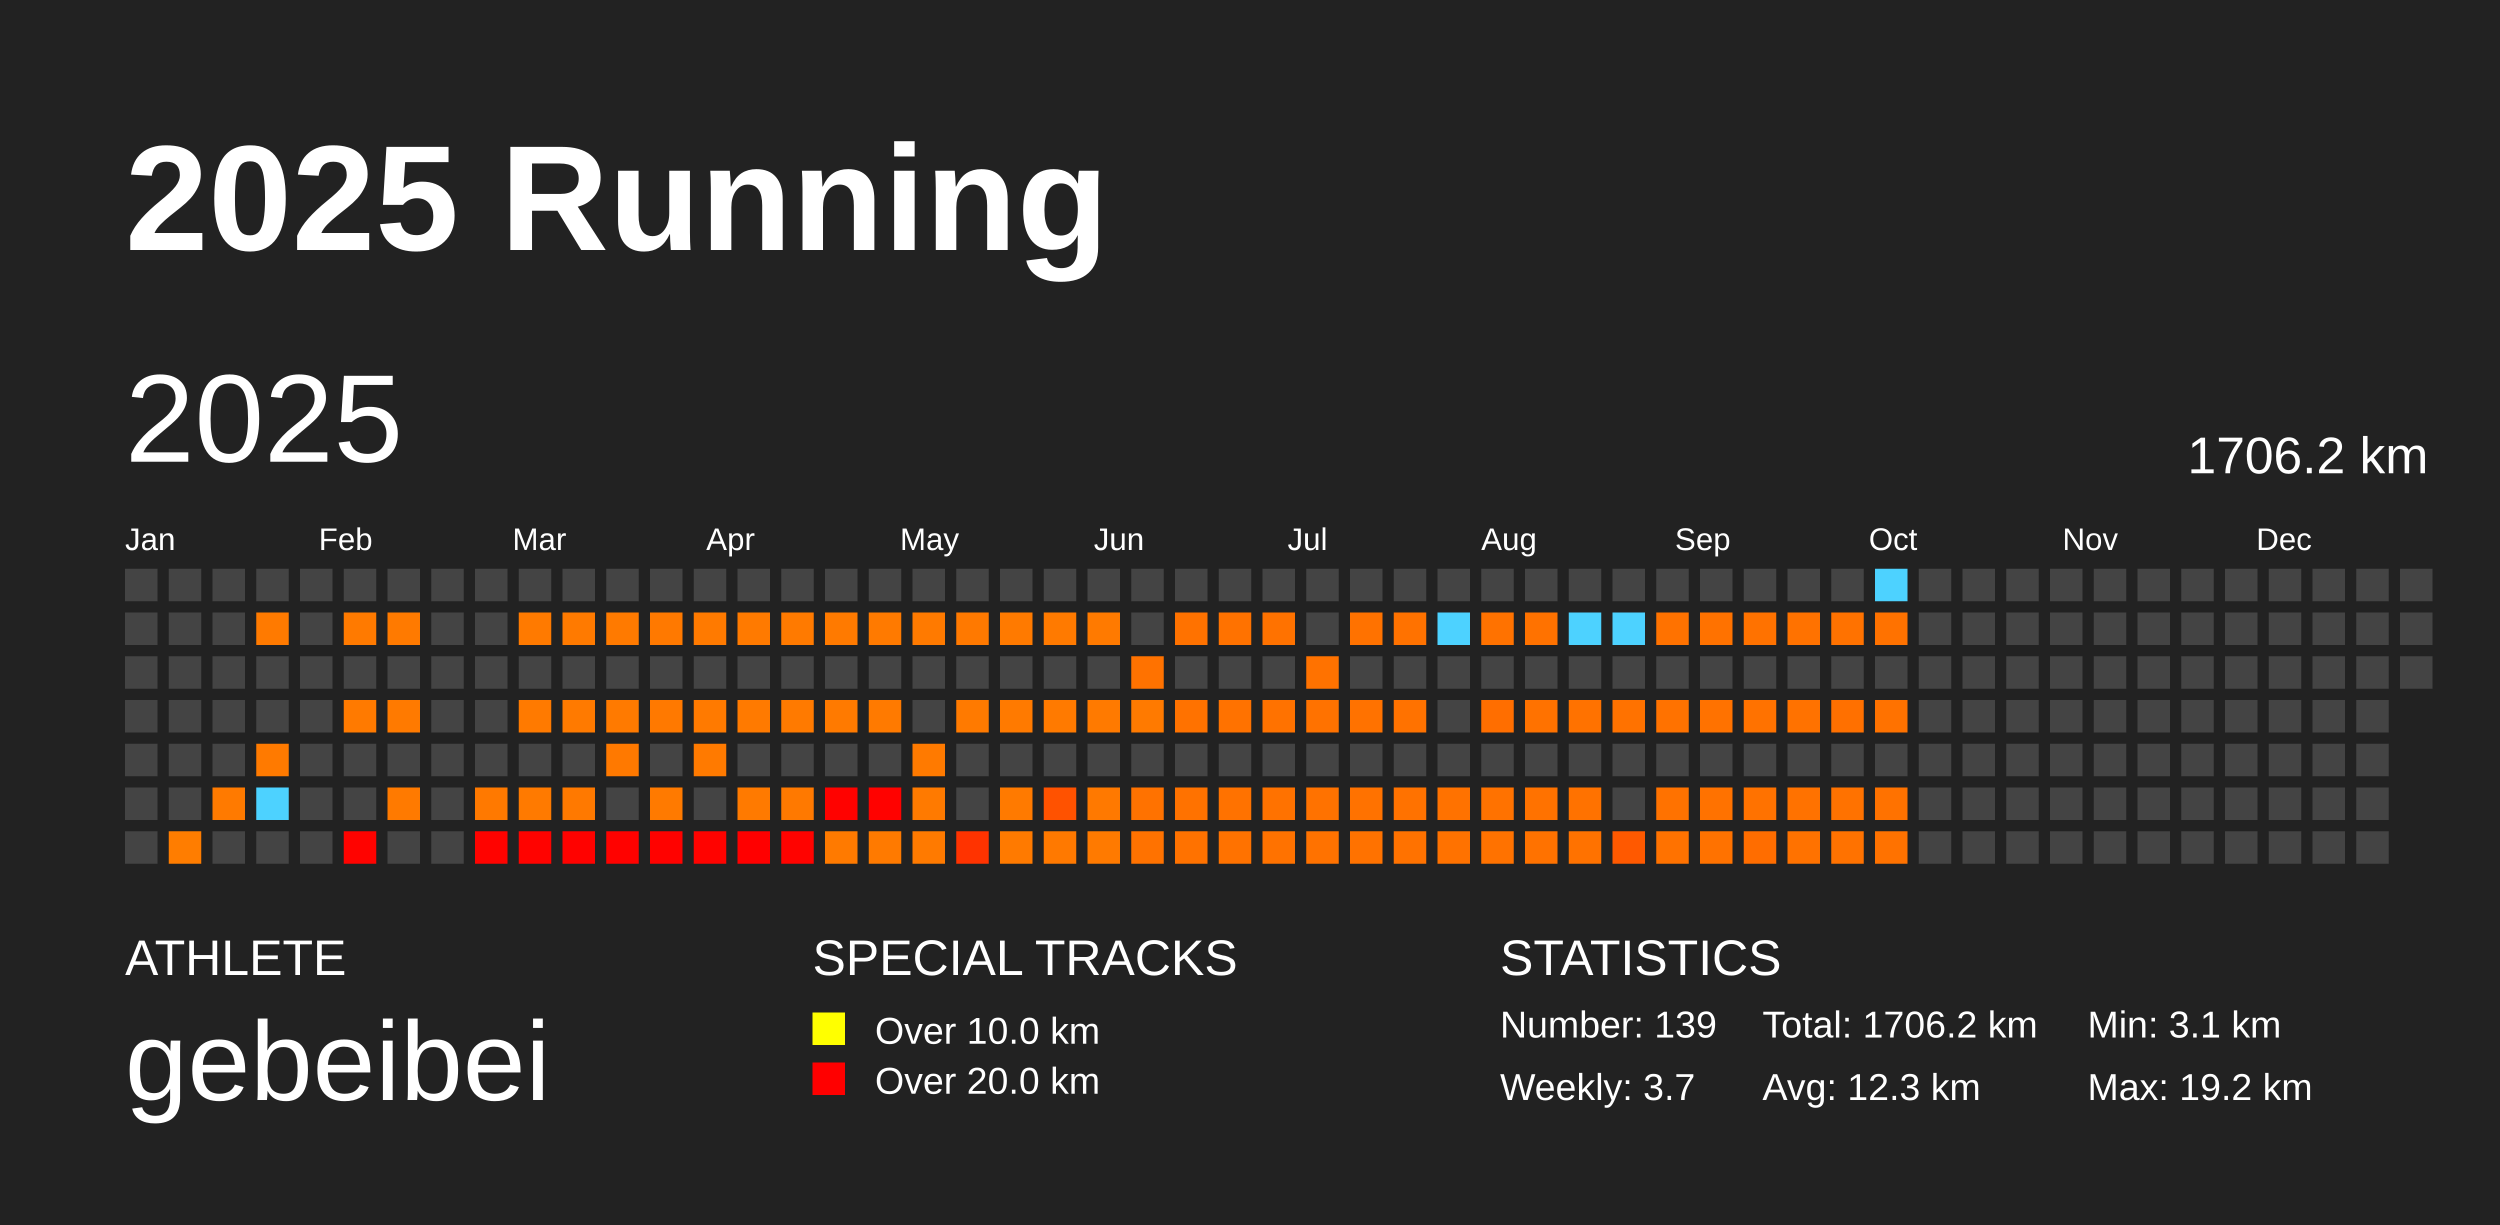
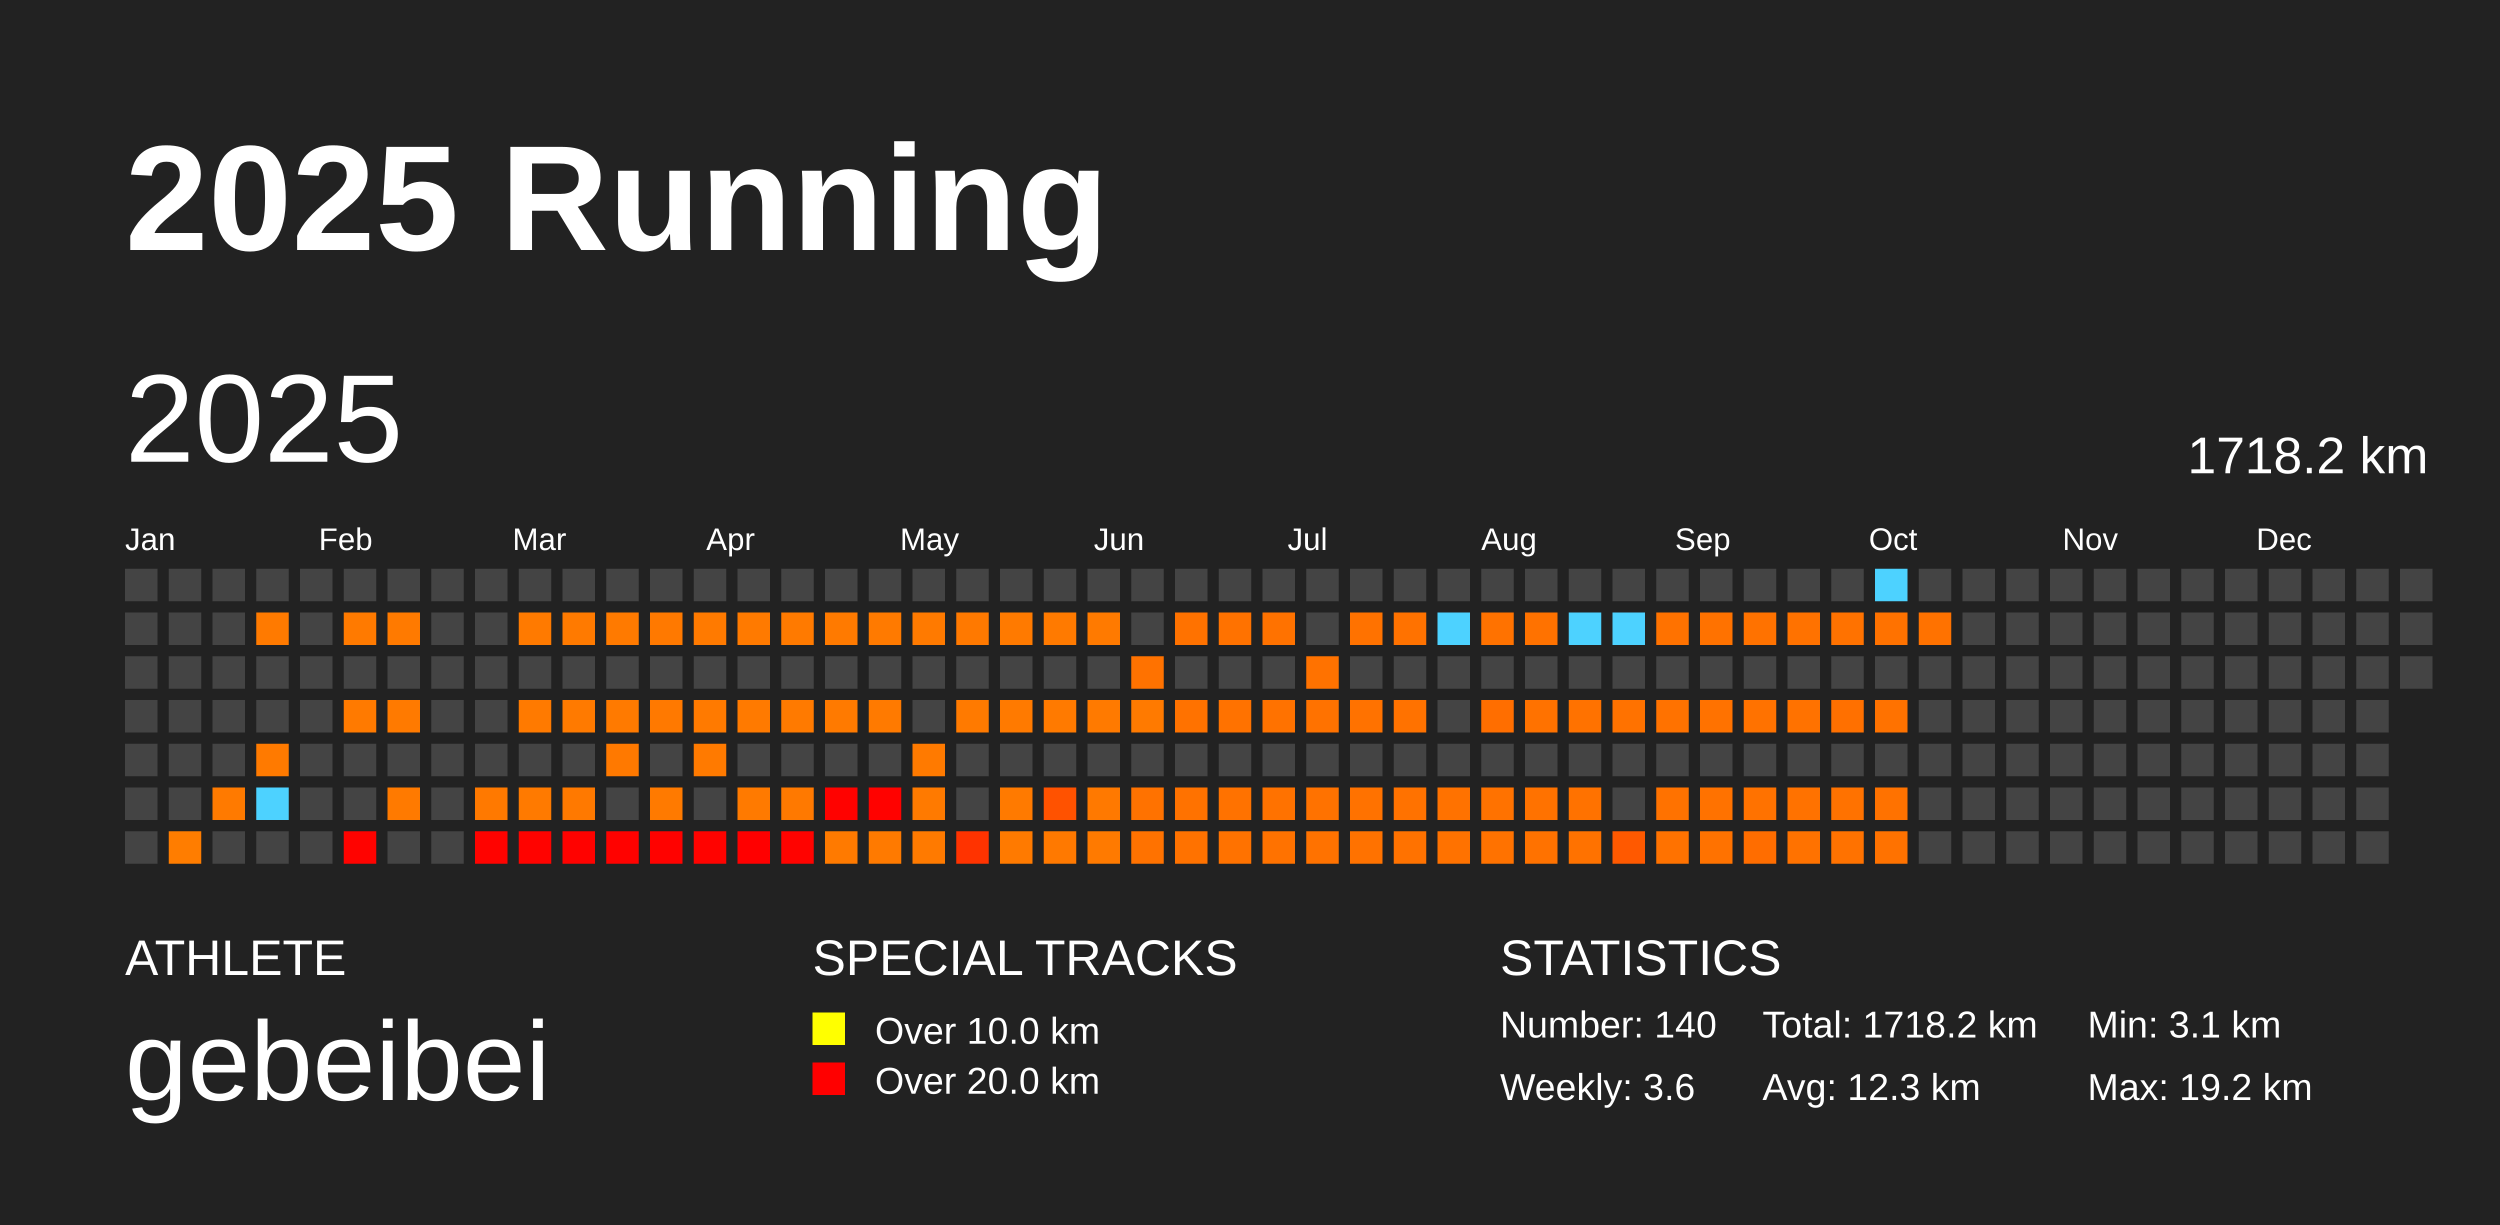
<svg xmlns="http://www.w3.org/2000/svg" baseProfile="full" height="98mm" version="1.1" viewBox="0,0,200,98" width="200mm">
  <defs />
  <rect fill="#222222" height="98" width="200" x="0" y="0" />
  <text fill="#FFFFFF" style="font-size:12px; font-family:Arial; font-weight:bold;" x="10" y="20">2025 Running</text>
  <text fill="#FFFFFF" style="font-size:4px; font-family:Arial" x="10" y="78">ATHLETE</text>
  <text fill="#FFFFFF" style="font-size:9px; font-family:Arial" x="10" y="88">gebeibei</text>
  <text fill="#FFFFFF" style="font-size:4px; font-family:Arial" x="65" y="78">SPECIAL TRACKS</text>
  <rect fill="yellow" height="2.6" width="2.6" x="65" y="81" />
  <text fill="#FFFFFF" style="font-size:3px; font-family:Arial" x="70" y="83.5">Over 10.0 km</text>
  <rect fill="red" height="2.6" width="2.6" x="65" y="85" />
  <text fill="#FFFFFF" style="font-size:3px; font-family:Arial" x="70" y="87.5">Over 20.0 km</text>
  <text fill="#FFFFFF" style="font-size:4px; font-family:Arial" x="120" y="78">STATISTICS</text>
-   <text fill="#FFFFFF" style="font-size:3px; font-family:Arial" x="120" y="83">Number: 139</text>
-   <text fill="#FFFFFF" style="font-size:3px; font-family:Arial" x="120" y="88">Weekly: 3.7</text>
-   <text fill="#FFFFFF" style="font-size:3px; font-family:Arial" x="141" y="83">Total: 1706.2 km</text>
+   <text fill="#FFFFFF" style="font-size:3px; font-family:Arial" x="120" y="83">Number: 140</text>
+   <text fill="#FFFFFF" style="font-size:3px; font-family:Arial" x="120" y="88">Weekly: 3.6</text>
+   <text fill="#FFFFFF" style="font-size:3px; font-family:Arial" x="141" y="83">Total: 1718.2 km</text>
  <text fill="#FFFFFF" style="font-size:3px; font-family:Arial" x="141" y="88">Avg: 12.3 km</text>
  <text fill="#FFFFFF" style="font-size:3px; font-family:Arial" x="167" y="83">Min: 3.1 km</text>
  <text fill="#FFFFFF" style="font-size:3px; font-family:Arial" x="167" y="88">Max: 19.2 km</text>
  <text dominant-baseline="hanging" fill="#FFFFFF" style="font-size:10.0px; font-family:Arial;" x="10" y="30">2025</text>
-   <text dominant-baseline="hanging" fill="#FFFFFF" style="font-size:4.125px; font-family:Arial;" x="175" y="35">1706.2 km</text>
+   <text dominant-baseline="hanging" fill="#FFFFFF" style="font-size:4.125px; font-family:Arial;" x="175" y="35">1718.2 km</text>
  <text fill="#FFFFFF" style="font-size:2.5px; font-family:Arial" x="10.0" y="44">Jan</text>
  <text fill="#FFFFFF" style="font-size:2.5px; font-family:Arial" x="25.5" y="44">Feb</text>
  <text fill="#FFFFFF" style="font-size:2.5px; font-family:Arial" x="41.0" y="44">Mar</text>
  <text fill="#FFFFFF" style="font-size:2.5px; font-family:Arial" x="56.5" y="44">Apr</text>
  <text fill="#FFFFFF" style="font-size:2.5px; font-family:Arial" x="72.0" y="44">May</text>
  <text fill="#FFFFFF" style="font-size:2.5px; font-family:Arial" x="87.5" y="44">Jun</text>
  <text fill="#FFFFFF" style="font-size:2.5px; font-family:Arial" x="103.0" y="44">Jul</text>
  <text fill="#FFFFFF" style="font-size:2.5px; font-family:Arial" x="118.5" y="44">Aug</text>
  <text fill="#FFFFFF" style="font-size:2.5px; font-family:Arial" x="134.0" y="44">Sep</text>
  <text fill="#FFFFFF" style="font-size:2.5px; font-family:Arial" x="149.5" y="44">Oct</text>
  <text fill="#FFFFFF" style="font-size:2.5px; font-family:Arial" x="165.0" y="44">Nov</text>
  <text fill="#FFFFFF" style="font-size:2.5px; font-family:Arial" x="180.5" y="44">Dec</text>
  <rect fill="#444444" height="2.6" width="2.6" x="10.0" y="45.5" />
  <rect fill="#444444" height="2.6" width="2.6" x="10.0" y="49.0" />
  <rect fill="#444444" height="2.6" width="2.6" x="10.0" y="52.5" />
  <rect fill="#444444" height="2.6" width="2.6" x="10.0" y="56.0" />
  <rect fill="#444444" height="2.6" width="2.6" x="10.0" y="59.5" />
  <rect fill="#444444" height="2.6" width="2.6" x="10.0" y="63.0" />
  <rect fill="#444444" height="2.6" width="2.6" x="10.0" y="66.5" />
  <rect fill="#444444" height="2.6" width="2.6" x="13.5" y="45.5" />
  <rect fill="#444444" height="2.6" width="2.6" x="13.5" y="49.0" />
  <rect fill="#444444" height="2.6" width="2.6" x="13.5" y="52.5" />
  <rect fill="#444444" height="2.6" width="2.6" x="13.5" y="56.0" />
  <rect fill="#444444" height="2.6" width="2.6" x="13.5" y="59.5" />
  <rect fill="#444444" height="2.6" width="2.6" x="13.5" y="63.0" />
  <rect fill="#ff7d00" height="2.6" width="2.6" x="13.5" y="66.5" />
  <rect fill="#444444" height="2.6" width="2.6" x="17.0" y="45.5" />
  <rect fill="#444444" height="2.6" width="2.6" x="17.0" y="49.0" />
  <rect fill="#444444" height="2.6" width="2.6" x="17.0" y="52.5" />
  <rect fill="#444444" height="2.6" width="2.6" x="17.0" y="56.0" />
  <rect fill="#444444" height="2.6" width="2.6" x="17.0" y="59.5" />
  <rect fill="#ff7a00" height="2.6" width="2.6" x="17.0" y="63.0" />
  <rect fill="#444444" height="2.6" width="2.6" x="17.0" y="66.5" />
  <rect fill="#444444" height="2.6" width="2.6" x="20.5" y="45.5" />
  <rect fill="#ff7a00" height="2.6" width="2.6" x="20.5" y="49.0" />
  <rect fill="#444444" height="2.6" width="2.6" x="20.5" y="52.5" />
  <rect fill="#444444" height="2.6" width="2.6" x="20.5" y="56.0" />
  <rect fill="#ff7a00" height="2.6" width="2.6" x="20.5" y="59.5" />
  <rect fill="#4dd2ff" height="2.6" width="2.6" x="20.5" y="63.0" />
  <rect fill="#444444" height="2.6" width="2.6" x="20.5" y="66.5" />
  <rect fill="#444444" height="2.6" width="2.6" x="24.0" y="45.5" />
  <rect fill="#444444" height="2.6" width="2.6" x="24.0" y="49.0" />
  <rect fill="#444444" height="2.6" width="2.6" x="24.0" y="52.5" />
  <rect fill="#444444" height="2.6" width="2.6" x="24.0" y="56.0" />
  <rect fill="#444444" height="2.6" width="2.6" x="24.0" y="59.5" />
  <rect fill="#444444" height="2.6" width="2.6" x="24.0" y="63.0" />
  <rect fill="#444444" height="2.6" width="2.6" x="24.0" y="66.5" />
  <rect fill="#444444" height="2.6" width="2.6" x="27.5" y="45.5" />
  <rect fill="#ff7a00" height="2.6" width="2.6" x="27.5" y="49.0" />
  <rect fill="#444444" height="2.6" width="2.6" x="27.5" y="52.5" />
  <rect fill="#ff7a00" height="2.6" width="2.6" x="27.5" y="56.0" />
  <rect fill="#444444" height="2.6" width="2.6" x="27.5" y="59.5" />
  <rect fill="#444444" height="2.6" width="2.6" x="27.5" y="63.0" />
  <rect fill="#ff0300" height="2.6" width="2.6" x="27.5" y="66.5" />
  <rect fill="#444444" height="2.6" width="2.6" x="31.0" y="45.5" />
  <rect fill="#ff7a00" height="2.6" width="2.6" x="31.0" y="49.0" />
  <rect fill="#444444" height="2.6" width="2.6" x="31.0" y="52.5" />
  <rect fill="#ff7a00" height="2.6" width="2.6" x="31.0" y="56.0" />
  <rect fill="#444444" height="2.6" width="2.6" x="31.0" y="59.5" />
  <rect fill="#ff7a00" height="2.6" width="2.6" x="31.0" y="63.0" />
  <rect fill="#444444" height="2.6" width="2.6" x="31.0" y="66.5" />
  <rect fill="#444444" height="2.6" width="2.6" x="34.5" y="45.5" />
  <rect fill="#444444" height="2.6" width="2.6" x="34.5" y="49.0" />
  <rect fill="#444444" height="2.6" width="2.6" x="34.5" y="52.5" />
  <rect fill="#444444" height="2.6" width="2.6" x="34.5" y="56.0" />
  <rect fill="#444444" height="2.6" width="2.6" x="34.5" y="59.5" />
  <rect fill="#444444" height="2.6" width="2.6" x="34.5" y="63.0" />
  <rect fill="#444444" height="2.6" width="2.6" x="34.5" y="66.5" />
  <rect fill="#444444" height="2.6" width="2.6" x="38.0" y="45.5" />
  <rect fill="#444444" height="2.6" width="2.6" x="38.0" y="49.0" />
  <rect fill="#444444" height="2.6" width="2.6" x="38.0" y="52.5" />
  <rect fill="#444444" height="2.6" width="2.6" x="38.0" y="56.0" />
  <rect fill="#444444" height="2.6" width="2.6" x="38.0" y="59.5" />
  <rect fill="#ff7900" height="2.6" width="2.6" x="38.0" y="63.0" />
  <rect fill="#ff0300" height="2.6" width="2.6" x="38.0" y="66.5" />
  <rect fill="#444444" height="2.6" width="2.6" x="41.5" y="45.5" />
  <rect fill="#ff7a00" height="2.6" width="2.6" x="41.5" y="49.0" />
  <rect fill="#444444" height="2.6" width="2.6" x="41.5" y="52.5" />
  <rect fill="#ff7a00" height="2.6" width="2.6" x="41.5" y="56.0" />
  <rect fill="#444444" height="2.6" width="2.6" x="41.5" y="59.5" />
  <rect fill="#ff7a00" height="2.6" width="2.6" x="41.5" y="63.0" />
  <rect fill="#ff0300" height="2.6" width="2.6" x="41.5" y="66.5" />
  <rect fill="#444444" height="2.6" width="2.6" x="45.0" y="45.5" />
  <rect fill="#ff7a00" height="2.6" width="2.6" x="45.0" y="49.0" />
  <rect fill="#444444" height="2.6" width="2.6" x="45.0" y="52.5" />
  <rect fill="#ff7a00" height="2.6" width="2.6" x="45.0" y="56.0" />
  <rect fill="#444444" height="2.6" width="2.6" x="45.0" y="59.5" />
  <rect fill="#ff7900" height="2.6" width="2.6" x="45.0" y="63.0" />
  <rect fill="#ff0200" height="2.6" width="2.6" x="45.0" y="66.5" />
  <rect fill="#444444" height="2.6" width="2.6" x="48.5" y="45.5" />
  <rect fill="#ff7a00" height="2.6" width="2.6" x="48.5" y="49.0" />
  <rect fill="#444444" height="2.6" width="2.6" x="48.5" y="52.5" />
  <rect fill="#ff7a00" height="2.6" width="2.6" x="48.5" y="56.0" />
  <rect fill="#ff7900" height="2.6" width="2.6" x="48.5" y="59.5" />
  <rect fill="#444444" height="2.6" width="2.6" x="48.5" y="63.0" />
  <rect fill="#ff0200" height="2.6" width="2.6" x="48.5" y="66.5" />
  <rect fill="#444444" height="2.6" width="2.6" x="52.0" y="45.5" />
  <rect fill="#ff7900" height="2.6" width="2.6" x="52.0" y="49.0" />
  <rect fill="#444444" height="2.6" width="2.6" x="52.0" y="52.5" />
  <rect fill="#ff7900" height="2.6" width="2.6" x="52.0" y="56.0" />
  <rect fill="#444444" height="2.6" width="2.6" x="52.0" y="59.5" />
  <rect fill="#ff7a00" height="2.6" width="2.6" x="52.0" y="63.0" />
  <rect fill="#ff0200" height="2.6" width="2.6" x="52.0" y="66.5" />
  <rect fill="#444444" height="2.6" width="2.6" x="55.5" y="45.5" />
  <rect fill="#ff7a00" height="2.6" width="2.6" x="55.5" y="49.0" />
  <rect fill="#444444" height="2.6" width="2.6" x="55.5" y="52.5" />
  <rect fill="#ff7a00" height="2.6" width="2.6" x="55.5" y="56.0" />
  <rect fill="#ff7a00" height="2.6" width="2.6" x="55.5" y="59.5" />
  <rect fill="#444444" height="2.6" width="2.6" x="55.5" y="63.0" />
  <rect fill="#ff0300" height="2.6" width="2.6" x="55.5" y="66.5" />
  <rect fill="#444444" height="2.6" width="2.6" x="59.0" y="45.5" />
  <rect fill="#ff7a00" height="2.6" width="2.6" x="59.0" y="49.0" />
  <rect fill="#444444" height="2.6" width="2.6" x="59.0" y="52.5" />
  <rect fill="#ff7a00" height="2.6" width="2.6" x="59.0" y="56.0" />
  <rect fill="#444444" height="2.6" width="2.6" x="59.0" y="59.5" />
  <rect fill="#ff7a00" height="2.6" width="2.6" x="59.0" y="63.0" />
  <rect fill="#ff0000" height="2.6" width="2.6" x="59.0" y="66.5" />
  <rect fill="#444444" height="2.6" width="2.6" x="62.5" y="45.5" />
  <rect fill="#ff7a00" height="2.6" width="2.6" x="62.5" y="49.0" />
  <rect fill="#444444" height="2.6" width="2.6" x="62.5" y="52.5" />
  <rect fill="#ff7a00" height="2.6" width="2.6" x="62.5" y="56.0" />
  <rect fill="#444444" height="2.6" width="2.6" x="62.5" y="59.5" />
  <rect fill="#ff7900" height="2.6" width="2.6" x="62.5" y="63.0" />
  <rect fill="#ff0300" height="2.6" width="2.6" x="62.5" y="66.5" />
  <rect fill="#444444" height="2.6" width="2.6" x="66.0" y="45.5" />
  <rect fill="#ff7a00" height="2.6" width="2.6" x="66.0" y="49.0" />
  <rect fill="#444444" height="2.6" width="2.6" x="66.0" y="52.5" />
  <rect fill="#ff7a00" height="2.6" width="2.6" x="66.0" y="56.0" />
  <rect fill="#444444" height="2.6" width="2.6" x="66.0" y="59.5" />
  <rect fill="#ff0200" height="2.6" width="2.6" x="66.0" y="63.0" />
  <rect fill="#ff7a00" height="2.6" width="2.6" x="66.0" y="66.5" />
  <rect fill="#444444" height="2.6" width="2.6" x="69.5" y="45.5" />
  <rect fill="#ff7a00" height="2.6" width="2.6" x="69.5" y="49.0" />
  <rect fill="#444444" height="2.6" width="2.6" x="69.5" y="52.5" />
  <rect fill="#ff7a00" height="2.6" width="2.6" x="69.5" y="56.0" />
  <rect fill="#444444" height="2.6" width="2.6" x="69.5" y="59.5" />
  <rect fill="#ff0200" height="2.6" width="2.6" x="69.5" y="63.0" />
  <rect fill="#ff7a00" height="2.6" width="2.6" x="69.5" y="66.5" />
  <rect fill="#444444" height="2.6" width="2.6" x="73.0" y="45.5" />
  <rect fill="#ff7a00" height="2.6" width="2.6" x="73.0" y="49.0" />
  <rect fill="#444444" height="2.6" width="2.6" x="73.0" y="52.5" />
  <rect fill="#444444" height="2.6" width="2.6" x="73.0" y="56.0" />
  <rect fill="#ff7a00" height="2.6" width="2.6" x="73.0" y="59.5" />
  <rect fill="#ff7a00" height="2.6" width="2.6" x="73.0" y="63.0" />
  <rect fill="#ff7a00" height="2.6" width="2.6" x="73.0" y="66.5" />
  <rect fill="#444444" height="2.6" width="2.6" x="76.5" y="45.5" />
  <rect fill="#ff7900" height="2.6" width="2.6" x="76.5" y="49.0" />
  <rect fill="#444444" height="2.6" width="2.6" x="76.5" y="52.5" />
  <rect fill="#ff7a00" height="2.6" width="2.6" x="76.5" y="56.0" />
  <rect fill="#444444" height="2.6" width="2.6" x="76.5" y="59.5" />
  <rect fill="#444444" height="2.6" width="2.6" x="76.5" y="63.0" />
  <rect fill="#ff3300" height="2.6" width="2.6" x="76.5" y="66.5" />
  <rect fill="#444444" height="2.6" width="2.6" x="80.0" y="45.5" />
  <rect fill="#ff7a00" height="2.6" width="2.6" x="80.0" y="49.0" />
  <rect fill="#444444" height="2.6" width="2.6" x="80.0" y="52.5" />
  <rect fill="#ff7a00" height="2.6" width="2.6" x="80.0" y="56.0" />
  <rect fill="#444444" height="2.6" width="2.6" x="80.0" y="59.5" />
  <rect fill="#ff7a00" height="2.6" width="2.6" x="80.0" y="63.0" />
  <rect fill="#ff7a00" height="2.6" width="2.6" x="80.0" y="66.5" />
  <rect fill="#444444" height="2.6" width="2.6" x="83.5" y="45.5" />
  <rect fill="#ff7a00" height="2.6" width="2.6" x="83.5" y="49.0" />
  <rect fill="#444444" height="2.6" width="2.6" x="83.5" y="52.5" />
  <rect fill="#ff7a00" height="2.6" width="2.6" x="83.5" y="56.0" />
  <rect fill="#444444" height="2.6" width="2.6" x="83.5" y="59.5" />
  <rect fill="#ff5200" height="2.6" width="2.6" x="83.5" y="63.0" />
  <rect fill="#ff7900" height="2.6" width="2.6" x="83.5" y="66.5" />
  <rect fill="#444444" height="2.6" width="2.6" x="87.0" y="45.5" />
  <rect fill="#ff7a00" height="2.6" width="2.6" x="87.0" y="49.0" />
  <rect fill="#444444" height="2.6" width="2.6" x="87.0" y="52.5" />
  <rect fill="#ff7a00" height="2.6" width="2.6" x="87.0" y="56.0" />
  <rect fill="#444444" height="2.6" width="2.6" x="87.0" y="59.5" />
  <rect fill="#ff7900" height="2.6" width="2.6" x="87.0" y="63.0" />
  <rect fill="#ff7a00" height="2.6" width="2.6" x="87.0" y="66.5" />
  <rect fill="#444444" height="2.6" width="2.6" x="90.5" y="45.5" />
  <rect fill="#444444" height="2.6" width="2.6" x="90.5" y="49.0" />
  <rect fill="#ff7200" height="2.6" width="2.6" x="90.5" y="52.5" />
  <rect fill="#ff7a00" height="2.6" width="2.6" x="90.5" y="56.0" />
  <rect fill="#444444" height="2.6" width="2.6" x="90.5" y="59.5" />
  <rect fill="#ff7200" height="2.6" width="2.6" x="90.5" y="63.0" />
  <rect fill="#ff7200" height="2.6" width="2.6" x="90.5" y="66.5" />
  <rect fill="#444444" height="2.6" width="2.6" x="94.0" y="45.5" />
  <rect fill="#ff7200" height="2.6" width="2.6" x="94.0" y="49.0" />
  <rect fill="#444444" height="2.6" width="2.6" x="94.0" y="52.5" />
  <rect fill="#ff7200" height="2.6" width="2.6" x="94.0" y="56.0" />
  <rect fill="#444444" height="2.6" width="2.6" x="94.0" y="59.5" />
  <rect fill="#ff7200" height="2.6" width="2.6" x="94.0" y="63.0" />
  <rect fill="#ff7200" height="2.6" width="2.6" x="94.0" y="66.5" />
  <rect fill="#444444" height="2.6" width="2.6" x="97.5" y="45.5" />
  <rect fill="#ff7200" height="2.6" width="2.6" x="97.5" y="49.0" />
  <rect fill="#444444" height="2.6" width="2.6" x="97.5" y="52.5" />
  <rect fill="#ff7200" height="2.6" width="2.6" x="97.5" y="56.0" />
  <rect fill="#444444" height="2.6" width="2.6" x="97.5" y="59.5" />
  <rect fill="#ff7200" height="2.6" width="2.6" x="97.5" y="63.0" />
  <rect fill="#ff7200" height="2.6" width="2.6" x="97.5" y="66.5" />
  <rect fill="#444444" height="2.6" width="2.6" x="101.0" y="45.5" />
  <rect fill="#ff7200" height="2.6" width="2.6" x="101.0" y="49.0" />
  <rect fill="#444444" height="2.6" width="2.6" x="101.0" y="52.5" />
  <rect fill="#ff7200" height="2.6" width="2.6" x="101.0" y="56.0" />
  <rect fill="#444444" height="2.6" width="2.6" x="101.0" y="59.5" />
  <rect fill="#ff7200" height="2.6" width="2.6" x="101.0" y="63.0" />
  <rect fill="#ff7200" height="2.6" width="2.6" x="101.0" y="66.5" />
  <rect fill="#444444" height="2.6" width="2.6" x="104.5" y="45.5" />
  <rect fill="#444444" height="2.6" width="2.6" x="104.5" y="49.0" />
  <rect fill="#ff7200" height="2.6" width="2.6" x="104.5" y="52.5" />
  <rect fill="#ff7200" height="2.6" width="2.6" x="104.5" y="56.0" />
  <rect fill="#444444" height="2.6" width="2.6" x="104.5" y="59.5" />
  <rect fill="#ff7200" height="2.6" width="2.6" x="104.5" y="63.0" />
  <rect fill="#ff7200" height="2.6" width="2.6" x="104.5" y="66.5" />
  <rect fill="#444444" height="2.6" width="2.6" x="108.0" y="45.5" />
  <rect fill="#ff7200" height="2.6" width="2.6" x="108.0" y="49.0" />
  <rect fill="#444444" height="2.6" width="2.6" x="108.0" y="52.5" />
  <rect fill="#ff7200" height="2.6" width="2.6" x="108.0" y="56.0" />
  <rect fill="#444444" height="2.6" width="2.6" x="108.0" y="59.5" />
  <rect fill="#ff7200" height="2.6" width="2.6" x="108.0" y="63.0" />
  <rect fill="#ff7200" height="2.6" width="2.6" x="108.0" y="66.5" />
  <rect fill="#444444" height="2.6" width="2.6" x="111.5" y="45.5" />
  <rect fill="#ff7200" height="2.6" width="2.6" x="111.5" y="49.0" />
  <rect fill="#444444" height="2.6" width="2.6" x="111.5" y="52.5" />
  <rect fill="#ff7200" height="2.6" width="2.6" x="111.5" y="56.0" />
  <rect fill="#444444" height="2.6" width="2.6" x="111.5" y="59.5" />
  <rect fill="#ff7200" height="2.6" width="2.6" x="111.5" y="63.0" />
  <rect fill="#ff7200" height="2.6" width="2.6" x="111.5" y="66.5" />
  <rect fill="#444444" height="2.6" width="2.6" x="115.0" y="45.5" />
  <rect fill="#4dd2ff" height="2.6" width="2.6" x="115.0" y="49.0" />
  <rect fill="#444444" height="2.6" width="2.6" x="115.0" y="52.5" />
  <rect fill="#444444" height="2.6" width="2.6" x="115.0" y="56.0" />
  <rect fill="#444444" height="2.6" width="2.6" x="115.0" y="59.5" />
  <rect fill="#ff7200" height="2.6" width="2.6" x="115.0" y="63.0" />
  <rect fill="#ff7200" height="2.6" width="2.6" x="115.0" y="66.5" />
  <rect fill="#444444" height="2.6" width="2.6" x="118.5" y="45.5" />
  <rect fill="#ff7200" height="2.6" width="2.6" x="118.5" y="49.0" />
  <rect fill="#444444" height="2.6" width="2.6" x="118.5" y="52.5" />
  <rect fill="#ff6e00" height="2.6" width="2.6" x="118.5" y="56.0" />
  <rect fill="#444444" height="2.6" width="2.6" x="118.5" y="59.5" />
  <rect fill="#ff7200" height="2.6" width="2.6" x="118.5" y="63.0" />
  <rect fill="#ff7200" height="2.6" width="2.6" x="118.5" y="66.5" />
  <rect fill="#444444" height="2.6" width="2.6" x="122.0" y="45.5" />
  <rect fill="#ff7200" height="2.6" width="2.6" x="122.0" y="49.0" />
  <rect fill="#444444" height="2.6" width="2.6" x="122.0" y="52.5" />
  <rect fill="#ff7200" height="2.6" width="2.6" x="122.0" y="56.0" />
  <rect fill="#444444" height="2.6" width="2.6" x="122.0" y="59.5" />
  <rect fill="#ff7200" height="2.6" width="2.6" x="122.0" y="63.0" />
  <rect fill="#ff7200" height="2.6" width="2.6" x="122.0" y="66.5" />
  <rect fill="#444444" height="2.6" width="2.6" x="125.5" y="45.5" />
  <rect fill="#4dd2ff" height="2.6" width="2.6" x="125.5" y="49.0" />
  <rect fill="#444444" height="2.6" width="2.6" x="125.5" y="52.5" />
  <rect fill="#ff7200" height="2.6" width="2.6" x="125.5" y="56.0" />
  <rect fill="#444444" height="2.6" width="2.6" x="125.5" y="59.5" />
  <rect fill="#ff7200" height="2.6" width="2.6" x="125.5" y="63.0" />
  <rect fill="#ff7200" height="2.6" width="2.6" x="125.5" y="66.5" />
  <rect fill="#444444" height="2.6" width="2.6" x="129.0" y="45.5" />
  <rect fill="#4dd2ff" height="2.6" width="2.6" x="129.0" y="49.0" />
  <rect fill="#444444" height="2.6" width="2.6" x="129.0" y="52.5" />
  <rect fill="#ff7200" height="2.6" width="2.6" x="129.0" y="56.0" />
  <rect fill="#444444" height="2.6" width="2.6" x="129.0" y="59.5" />
  <rect fill="#444444" height="2.6" width="2.6" x="129.0" y="63.0" />
  <rect fill="#ff5900" height="2.6" width="2.6" x="129.0" y="66.5" />
  <rect fill="#444444" height="2.6" width="2.6" x="132.5" y="45.5" />
  <rect fill="#ff7200" height="2.6" width="2.6" x="132.5" y="49.0" />
  <rect fill="#444444" height="2.6" width="2.6" x="132.5" y="52.5" />
  <rect fill="#ff7200" height="2.6" width="2.6" x="132.5" y="56.0" />
  <rect fill="#444444" height="2.6" width="2.6" x="132.5" y="59.5" />
  <rect fill="#ff7200" height="2.6" width="2.6" x="132.5" y="63.0" />
  <rect fill="#ff7200" height="2.6" width="2.6" x="132.5" y="66.5" />
  <rect fill="#444444" height="2.6" width="2.6" x="136.0" y="45.5" />
  <rect fill="#ff7200" height="2.6" width="2.6" x="136.0" y="49.0" />
  <rect fill="#444444" height="2.6" width="2.6" x="136.0" y="52.5" />
  <rect fill="#ff7200" height="2.6" width="2.6" x="136.0" y="56.0" />
  <rect fill="#444444" height="2.6" width="2.6" x="136.0" y="59.5" />
  <rect fill="#ff7200" height="2.6" width="2.6" x="136.0" y="63.0" />
  <rect fill="#ff7200" height="2.6" width="2.6" x="136.0" y="66.5" />
  <rect fill="#444444" height="2.6" width="2.6" x="139.5" y="45.5" />
  <rect fill="#ff7200" height="2.6" width="2.6" x="139.5" y="49.0" />
  <rect fill="#444444" height="2.6" width="2.6" x="139.5" y="52.5" />
  <rect fill="#ff7200" height="2.6" width="2.6" x="139.5" y="56.0" />
  <rect fill="#444444" height="2.6" width="2.6" x="139.5" y="59.5" />
  <rect fill="#ff7200" height="2.6" width="2.6" x="139.5" y="63.0" />
  <rect fill="#ff6d00" height="2.6" width="2.6" x="139.5" y="66.5" />
  <rect fill="#444444" height="2.6" width="2.6" x="143.0" y="45.5" />
  <rect fill="#ff7200" height="2.6" width="2.6" x="143.0" y="49.0" />
  <rect fill="#444444" height="2.6" width="2.6" x="143.0" y="52.5" />
  <rect fill="#ff7200" height="2.6" width="2.6" x="143.0" y="56.0" />
  <rect fill="#444444" height="2.6" width="2.6" x="143.0" y="59.5" />
  <rect fill="#ff7200" height="2.6" width="2.6" x="143.0" y="63.0" />
  <rect fill="#ff7200" height="2.6" width="2.6" x="143.0" y="66.5" />
  <rect fill="#444444" height="2.6" width="2.6" x="146.5" y="45.5" />
  <rect fill="#ff7200" height="2.6" width="2.6" x="146.5" y="49.0" />
  <rect fill="#444444" height="2.6" width="2.6" x="146.5" y="52.5" />
  <rect fill="#ff7000" height="2.6" width="2.6" x="146.5" y="56.0" />
  <rect fill="#444444" height="2.6" width="2.6" x="146.5" y="59.5" />
  <rect fill="#ff7200" height="2.6" width="2.6" x="146.5" y="63.0" />
  <rect fill="#ff7200" height="2.6" width="2.6" x="146.5" y="66.5" />
  <rect fill="#4dd2ff" height="2.6" width="2.6" x="150.0" y="45.5" />
  <rect fill="#ff7200" height="2.6" width="2.6" x="150.0" y="49.0" />
  <rect fill="#444444" height="2.6" width="2.6" x="150.0" y="52.5" />
  <rect fill="#ff7200" height="2.6" width="2.6" x="150.0" y="56.0" />
  <rect fill="#444444" height="2.6" width="2.6" x="150.0" y="59.5" />
  <rect fill="#ff7200" height="2.6" width="2.6" x="150.0" y="63.0" />
  <rect fill="#ff7200" height="2.6" width="2.6" x="150.0" y="66.5" />
  <rect fill="#444444" height="2.6" width="2.6" x="153.5" y="45.5" />
-   <rect fill="#444444" height="2.6" width="2.6" x="153.5" y="49.0" />
+   <rect fill="#ff7200" height="2.6" width="2.6" x="153.5" y="49.0" />
  <rect fill="#444444" height="2.6" width="2.6" x="153.5" y="52.5" />
  <rect fill="#444444" height="2.6" width="2.6" x="153.5" y="56.0" />
  <rect fill="#444444" height="2.6" width="2.6" x="153.5" y="59.5" />
  <rect fill="#444444" height="2.6" width="2.6" x="153.5" y="63.0" />
  <rect fill="#444444" height="2.6" width="2.6" x="153.5" y="66.5" />
  <rect fill="#444444" height="2.6" width="2.6" x="157.0" y="45.5" />
  <rect fill="#444444" height="2.6" width="2.6" x="157.0" y="49.0" />
  <rect fill="#444444" height="2.6" width="2.6" x="157.0" y="52.5" />
  <rect fill="#444444" height="2.6" width="2.6" x="157.0" y="56.0" />
  <rect fill="#444444" height="2.6" width="2.6" x="157.0" y="59.5" />
  <rect fill="#444444" height="2.6" width="2.6" x="157.0" y="63.0" />
  <rect fill="#444444" height="2.6" width="2.6" x="157.0" y="66.5" />
  <rect fill="#444444" height="2.6" width="2.6" x="160.5" y="45.5" />
  <rect fill="#444444" height="2.6" width="2.6" x="160.5" y="49.0" />
  <rect fill="#444444" height="2.6" width="2.6" x="160.5" y="52.5" />
  <rect fill="#444444" height="2.6" width="2.6" x="160.5" y="56.0" />
  <rect fill="#444444" height="2.6" width="2.6" x="160.5" y="59.5" />
  <rect fill="#444444" height="2.6" width="2.6" x="160.5" y="63.0" />
  <rect fill="#444444" height="2.6" width="2.6" x="160.5" y="66.5" />
  <rect fill="#444444" height="2.6" width="2.6" x="164.0" y="45.5" />
  <rect fill="#444444" height="2.6" width="2.6" x="164.0" y="49.0" />
  <rect fill="#444444" height="2.6" width="2.6" x="164.0" y="52.5" />
  <rect fill="#444444" height="2.6" width="2.6" x="164.0" y="56.0" />
  <rect fill="#444444" height="2.6" width="2.6" x="164.0" y="59.5" />
  <rect fill="#444444" height="2.6" width="2.6" x="164.0" y="63.0" />
  <rect fill="#444444" height="2.6" width="2.6" x="164.0" y="66.5" />
  <rect fill="#444444" height="2.6" width="2.6" x="167.5" y="45.5" />
  <rect fill="#444444" height="2.6" width="2.6" x="167.5" y="49.0" />
  <rect fill="#444444" height="2.6" width="2.6" x="167.5" y="52.5" />
  <rect fill="#444444" height="2.6" width="2.6" x="167.5" y="56.0" />
  <rect fill="#444444" height="2.6" width="2.6" x="167.5" y="59.5" />
  <rect fill="#444444" height="2.6" width="2.6" x="167.5" y="63.0" />
  <rect fill="#444444" height="2.6" width="2.6" x="167.5" y="66.5" />
  <rect fill="#444444" height="2.6" width="2.6" x="171.0" y="45.5" />
  <rect fill="#444444" height="2.6" width="2.6" x="171.0" y="49.0" />
  <rect fill="#444444" height="2.6" width="2.6" x="171.0" y="52.5" />
  <rect fill="#444444" height="2.6" width="2.6" x="171.0" y="56.0" />
  <rect fill="#444444" height="2.6" width="2.6" x="171.0" y="59.5" />
  <rect fill="#444444" height="2.6" width="2.6" x="171.0" y="63.0" />
  <rect fill="#444444" height="2.6" width="2.6" x="171.0" y="66.5" />
  <rect fill="#444444" height="2.6" width="2.6" x="174.5" y="45.5" />
  <rect fill="#444444" height="2.6" width="2.6" x="174.5" y="49.0" />
  <rect fill="#444444" height="2.6" width="2.6" x="174.5" y="52.5" />
  <rect fill="#444444" height="2.6" width="2.6" x="174.5" y="56.0" />
  <rect fill="#444444" height="2.6" width="2.6" x="174.5" y="59.5" />
  <rect fill="#444444" height="2.6" width="2.6" x="174.5" y="63.0" />
  <rect fill="#444444" height="2.6" width="2.6" x="174.5" y="66.5" />
  <rect fill="#444444" height="2.6" width="2.6" x="178.0" y="45.5" />
  <rect fill="#444444" height="2.6" width="2.6" x="178.0" y="49.0" />
  <rect fill="#444444" height="2.6" width="2.6" x="178.0" y="52.5" />
  <rect fill="#444444" height="2.6" width="2.6" x="178.0" y="56.0" />
  <rect fill="#444444" height="2.6" width="2.6" x="178.0" y="59.5" />
  <rect fill="#444444" height="2.6" width="2.6" x="178.0" y="63.0" />
  <rect fill="#444444" height="2.6" width="2.6" x="178.0" y="66.5" />
  <rect fill="#444444" height="2.6" width="2.6" x="181.5" y="45.5" />
  <rect fill="#444444" height="2.6" width="2.6" x="181.5" y="49.0" />
  <rect fill="#444444" height="2.6" width="2.6" x="181.5" y="52.5" />
  <rect fill="#444444" height="2.6" width="2.6" x="181.5" y="56.0" />
  <rect fill="#444444" height="2.6" width="2.6" x="181.5" y="59.5" />
  <rect fill="#444444" height="2.6" width="2.6" x="181.5" y="63.0" />
  <rect fill="#444444" height="2.6" width="2.6" x="181.5" y="66.5" />
  <rect fill="#444444" height="2.6" width="2.6" x="185.0" y="45.5" />
  <rect fill="#444444" height="2.6" width="2.6" x="185.0" y="49.0" />
  <rect fill="#444444" height="2.6" width="2.6" x="185.0" y="52.5" />
  <rect fill="#444444" height="2.6" width="2.6" x="185.0" y="56.0" />
  <rect fill="#444444" height="2.6" width="2.6" x="185.0" y="59.5" />
  <rect fill="#444444" height="2.6" width="2.6" x="185.0" y="63.0" />
  <rect fill="#444444" height="2.6" width="2.6" x="185.0" y="66.5" />
  <rect fill="#444444" height="2.6" width="2.6" x="188.5" y="45.5" />
  <rect fill="#444444" height="2.6" width="2.6" x="188.5" y="49.0" />
  <rect fill="#444444" height="2.6" width="2.6" x="188.5" y="52.5" />
  <rect fill="#444444" height="2.6" width="2.6" x="188.5" y="56.0" />
  <rect fill="#444444" height="2.6" width="2.6" x="188.5" y="59.5" />
  <rect fill="#444444" height="2.6" width="2.6" x="188.5" y="63.0" />
  <rect fill="#444444" height="2.6" width="2.6" x="188.5" y="66.5" />
  <rect fill="#444444" height="2.6" width="2.6" x="192.0" y="45.5" />
  <rect fill="#444444" height="2.6" width="2.6" x="192.0" y="49.0" />
  <rect fill="#444444" height="2.6" width="2.6" x="192.0" y="52.5" />
</svg>
